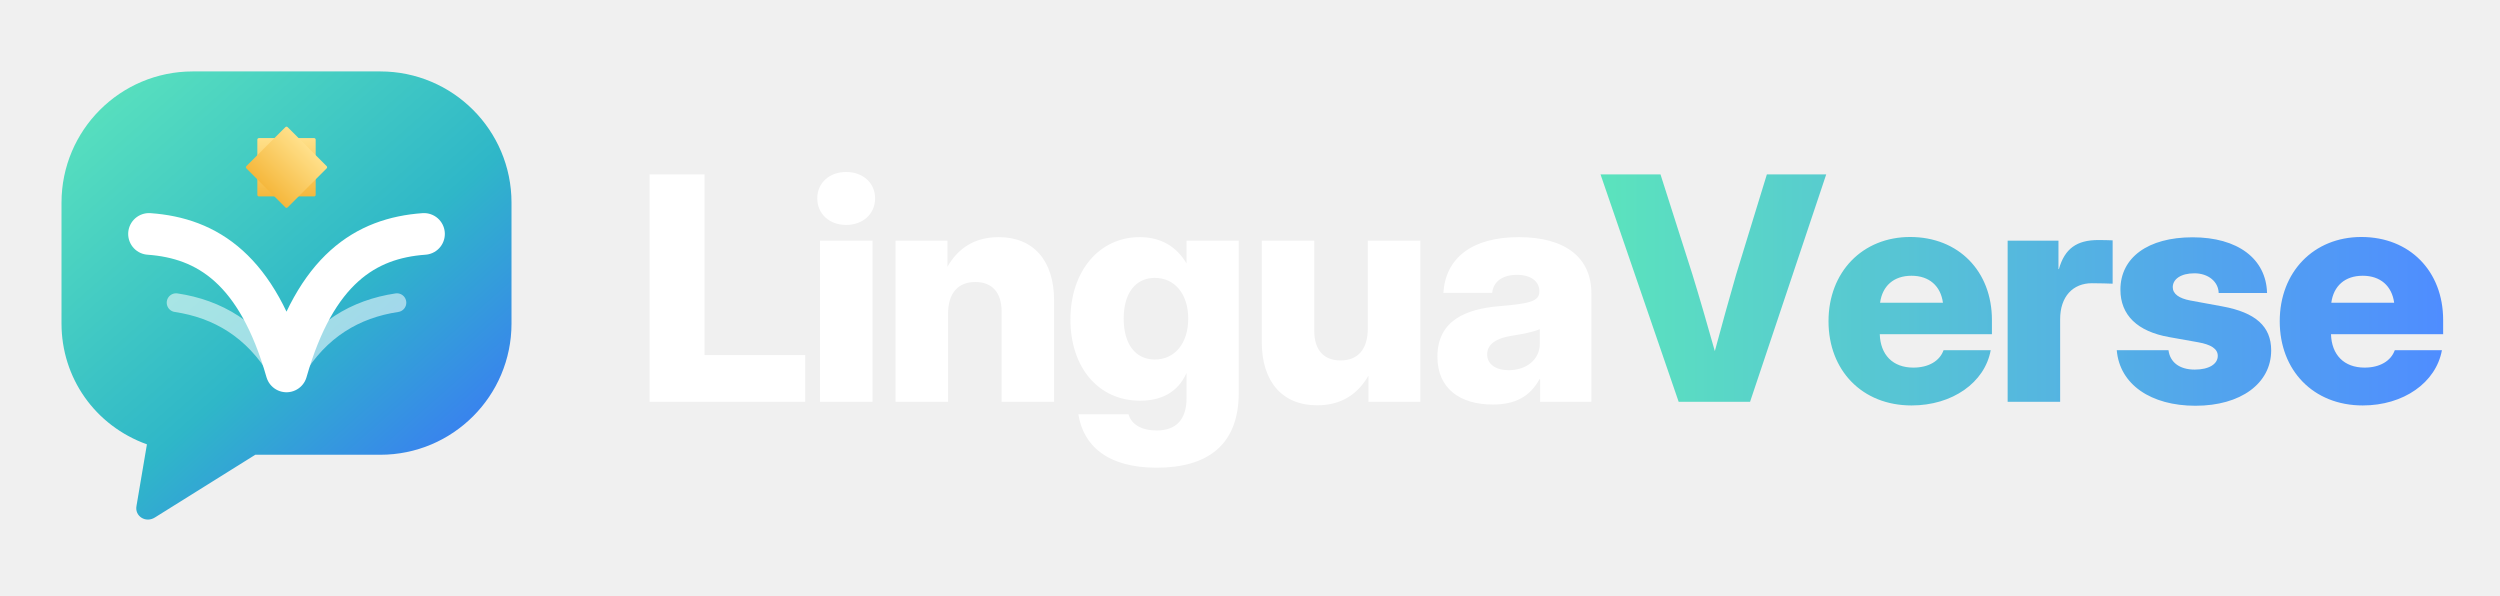
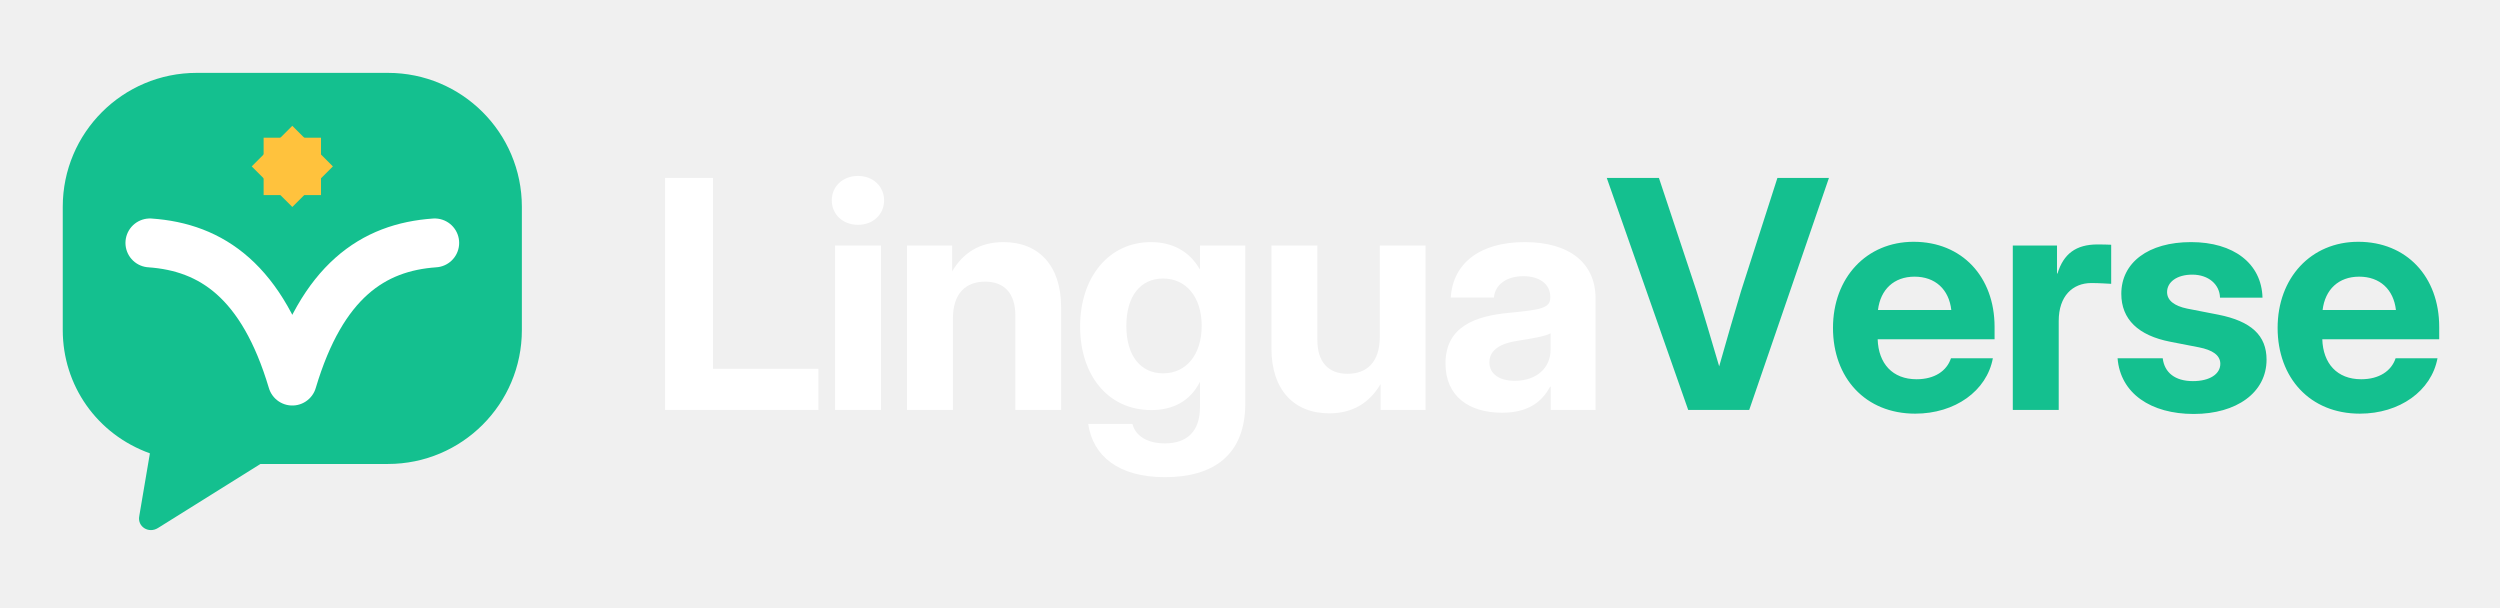
- <svg xmlns="http://www.w3.org/2000/svg" viewBox="0 0 504 120">
-   <defs>
-     <linearGradient id="wv" x1="0" y1="0" x2="1" y2="0">
-       <stop offset="0" stop-color="#5BE3BD" />
-       <stop offset="1" stop-color="#4F8DFF" />
-     </linearGradient>
-   </defs>
+ <svg xmlns="http://www.w3.org/2000/svg" viewBox="0 0 494 120">
+   <defs />
  <g transform="translate(4 6) scale(.21)">
-     <defs>
-       <linearGradient id="mg" x1="70" y1="40" x2="450" y2="470" gradientUnits="userSpaceOnUse">
-         <stop offset="0" stop-color="#5BE3BD" />
-         <stop offset=".55" stop-color="#2FB7C8" />
-         <stop offset="1" stop-color="#3D6BFF" />
-       </linearGradient>
-       <linearGradient id="ms" x1="0" y1="0" x2="0" y2="1">
-         <stop offset="0" stop-color="#FFE08A" />
-         <stop offset="1" stop-color="#F5B83D" />
-       </linearGradient>
-     </defs>
-     <path fill="url(#mg)" d="M166 40H346A126 126 0 0 1 472 166V282A126 126 0 0 1 346 408H226L130 468C121 474 110 467 112 457L122 398C72 380 40 334 40 282V166A126 126 0 0 1 166 40Z" />
-     <path fill="none" stroke="#fff" stroke-width="40" stroke-linecap="round" stroke-linejoin="round" d="M124 196c56 4 104 34 132 132c28-98 76-128 132-132" />
-     <path fill="none" stroke="#fff" stroke-opacity=".55" stroke-width="18" stroke-linecap="round" d="M150 262c40 6 74 26 98 66M362 262c-40 6-74 26-98 66" />
-     <g transform="translate(256 132)" fill="url(#ms)">
-       <rect x="-28" y="-28" width="56" height="56" rx="1.5" />
-       <rect x="-28" y="-28" width="56" height="56" rx="1.5" transform="rotate(45)" />
+     <path fill="#14C08F" d="M166 40H346A126 126 0 0 1 472 166V282A126 126 0 0 1 346 408H226L130 468C121 474 110 467 112 457L122 398C72 380 40 334 40 282V166A126 126 0 0 1 166 40Z" />
+     <path fill="none" stroke="#fff" stroke-width="46" stroke-linecap="round" stroke-linejoin="round" d="M122 200C180 204 228 236 256 330C284 236 332 204 390 200" />
+     <g transform="translate(256 128)" fill="#FFC23D">
+       <rect x="-27" y="-27" width="54" height="54" />
+       <rect x="-27" y="-27" width="54" height="54" transform="rotate(45)" />
    </g>
  </g>
  <g transform="translate(128 18) scale(0.42)">
-     <path fill="#fff" d="M7.031 150.0H81.738V127.588H33.398V40.869H7.031Z M88.846 150.0H114.041V72.656H88.846ZM101.37 65.112C109.5 65.112 115.286 59.766 115.286 52.368C115.286 44.971 109.5 39.697 101.37 39.697C93.313 39.697 87.527 44.971 87.527 52.368C87.527 59.766 93.313 65.112 101.37 65.112Z M150.299 107.959C150.299 97.412 155.426 92.505 163.409 92.505C171.393 92.505 176.007 97.485 176.007 106.641V150.0H201.202V101.367C201.202 82.324 191.388 70.972 174.615 70.972C162.97 70.972 155.133 76.318 150.006 85.181V72.656H125.104V150.0H150.299Z M250.424 181.641C274.594 181.641 289.828 170.947 289.828 145.752V72.656H264.779V83.496H264.706C259.872 75.366 252.328 70.972 242.294 70.972C222.665 70.972 209.042 87.524 209.042 110.522C209.042 133.228 222.226 149.487 242.514 149.487C252.621 149.487 260.604 145.459 264.706 136.304H264.779V148.242C264.779 158.496 259.799 163.77 250.424 163.77C243.173 163.77 238.266 160.84 236.947 156.006H212.851C215.194 170.874 226.62 181.641 250.424 181.641ZM249.545 129.712C240.316 129.712 234.604 122.388 234.604 110.083C234.604 97.852 240.316 90.527 249.545 90.527C259.066 90.527 265.585 98.218 265.585 110.083C265.585 122.021 259.066 129.712 249.545 129.712Z M327.478 151.685C339.123 151.685 346.96 146.338 352.087 137.476V150.0H376.989V72.656H351.794V114.697C351.794 125.244 346.667 130.151 338.684 130.151C330.7 130.151 326.086 125.171 326.086 116.016V72.656H300.891V121.289C300.891 140.332 310.705 151.685 327.478 151.685Z M411.709 151.318C422.622 151.318 429.58 147.51 434.194 139.16H434.487V150.0H459.097V97.925C459.097 80.859 446.719 70.972 424.233 70.972C401.821 70.972 389.15 80.933 388.052 97.705H411.489C412.002 92.432 416.323 89.062 423.354 89.062C430.02 89.062 434.121 92.212 434.121 96.826V97.192C434.121 101.807 429.067 102.905 415.225 104.077C398.745 105.396 385.195 111.035 385.195 128.394C385.195 143.774 396.255 151.318 411.709 151.318ZM419.399 134.839C413.247 134.839 409.072 131.982 409.072 127.222C409.072 122.168 413.906 119.385 420.645 118.359C426.87 117.334 431.631 116.382 434.341 115.137V122.168C434.341 129.785 427.822 134.839 419.399 134.839Z" />
-     <path fill="url(#wv)" d="M500.994 150.0H535.271L571.819 40.869H543.328L528.606 88.843C525.237 100.488 521.868 112.72 518.353 125.684C514.69 112.72 511.175 100.488 507.586 88.843L492.278 40.869H463.494Z M612.765 151.758C632.32 151.758 647.921 140.845 650.777 125.244H628.146C626.314 130.371 621.041 133.594 613.644 133.594C603.683 133.594 597.823 127.368 597.53 117.554H651.363V110.742C651.363 87.305 635.323 70.898 612.105 70.898C589.181 70.898 572.921 87.744 572.921 111.328C572.921 134.912 589.034 151.758 612.765 151.758ZM597.677 102.466C598.775 94.336 604.269 89.502 612.765 89.502C621.188 89.502 626.754 94.336 627.853 102.466Z M658.91 150.0H684.105V110.376C684.105 99.39 690.331 93.091 699.34 93.091C703.002 93.091 707.47 93.237 709.301 93.311V72.51C707.25 72.437 705.126 72.363 702.416 72.363C692.089 72.363 686.303 76.465 683.52 86.279H683.3V72.656H658.91Z M749.074 151.904C770.754 151.904 785.402 141.211 785.402 125.317C785.402 113.818 777.932 107.153 762.038 104.224L746.511 101.367C741.164 100.342 738.161 98.218 738.161 94.995C738.161 91.187 741.97 88.33 748.562 88.33C755.227 88.33 760.061 92.358 760.207 97.778H783.425C782.985 81.299 769.289 71.045 747.683 71.045C726.149 71.045 713.039 80.859 713.039 96.167C713.039 108.398 721.169 116.235 736.403 118.945L750.393 121.436C756.545 122.534 759.768 124.585 759.768 127.954C759.768 131.836 755.666 134.546 748.708 134.546C741.311 134.546 736.843 130.957 736.11 125.244H711.281C712.673 141.724 727.688 151.904 749.074 151.904Z M829.351 151.758C848.906 151.758 864.507 140.845 867.363 125.244H844.731C842.9 130.371 837.627 133.594 830.229 133.594C820.269 133.594 814.409 127.368 814.116 117.554H867.949V110.742C867.949 87.305 851.909 70.898 828.691 70.898C805.767 70.898 789.507 87.744 789.507 111.328C789.507 134.912 805.62 151.758 829.351 151.758ZM814.263 102.466C815.361 94.336 820.854 89.502 829.351 89.502C837.773 89.502 843.34 94.336 844.438 102.466Z" />
+     <path fill="#fff" d="M8.13 150.0H80.273V130.664H30.688V40.869H8.13Z M88.113 150.0H109.72V72.656H88.113ZM98.88 62.915C105.984 62.915 111.185 58.008 111.185 51.416C111.185 44.824 105.984 39.917 98.88 39.917C91.775 39.917 86.575 44.824 86.575 51.416C86.575 58.008 91.775 62.915 98.88 62.915Z M143.561 107.007C143.561 94.995 149.786 89.648 158.722 89.648C167.73 89.648 172.931 95.142 172.931 105.542V150.0H194.464V101.587C194.464 82.031 183.844 71.045 167.364 71.045C156.231 71.045 148.395 76.025 143.194 84.814V72.656H121.954V150.0H143.561Z M243.319 181.641C265.731 181.641 281.112 171.533 281.112 146.997V72.656H259.799V83.862H259.726C254.818 75.293 246.762 71.045 236.728 71.045C216.952 71.045 203.402 87.524 203.402 110.742C203.402 133.813 216.659 150.073 236.874 150.073C246.981 150.073 255.111 145.972 259.726 136.89H259.799V148.755C259.799 159.888 253.866 165.747 243.319 165.747C235.263 165.747 229.55 162.451 228.012 156.592H207.211C209.408 171.606 221.347 181.641 243.319 181.641ZM242.44 132.788C231.967 132.788 225.155 124.658 225.155 110.449C225.155 96.24 231.967 88.184 242.44 88.184C253.354 88.184 260.604 96.973 260.604 110.449C260.604 123.999 253.354 132.788 242.44 132.788Z M320.593 151.611C331.726 151.611 339.562 146.631 344.763 137.842V150.0H365.93V72.656H344.396V115.649C344.396 127.661 338.171 133.008 329.235 133.008C320.227 133.008 315.026 127.515 315.026 117.114V72.656H293.42V121.069C293.42 140.625 304.113 151.611 320.593 151.611Z M401.895 151.318C413.76 151.318 420.425 146.631 424.526 139.087H424.819V150.0H445.913V97.559C445.913 81.006 433.755 71.045 412.588 71.045C391.348 71.045 378.75 81.152 377.798 97.119H398.086C398.599 91.187 403.872 87.085 411.929 87.085C419.839 87.085 424.6 91.04 424.6 96.753V97.266C424.6 102.246 419.619 102.905 405.483 104.297C389.37 105.762 375.308 110.742 375.308 128.174C375.308 143.628 386.44 151.318 401.895 151.318ZM407.9 136.304C400.649 136.304 395.962 133.081 395.962 127.588C395.962 121.436 401.821 118.579 409.219 117.48C416.177 116.382 422.256 115.356 424.746 113.965V121.729C424.746 130.078 418.301 136.304 407.9 136.304Z" />
+     <path fill="#14C08F" d="M489.495 150.0H518.206L555.706 40.869H531.463L514.397 93.97C511.248 104.37 507.879 116.089 504.07 129.492C500.115 116.089 496.673 104.37 493.377 93.97L475.726 40.869H451.189Z M596.285 151.758C615.035 151.758 629.977 141.064 632.833 125.684H613.131C611.153 131.689 605.367 135.571 596.944 135.571C585.592 135.571 579.0 128.174 578.634 116.748H633.639V110.962C633.639 87.378 618.331 70.898 595.553 70.898C573.36 70.898 557.613 87.817 557.613 111.401C557.613 134.912 572.848 151.758 596.285 151.758ZM578.78 102.979C579.952 93.311 586.324 87.305 595.992 87.305C605.733 87.305 612.179 93.311 613.277 102.979Z M642.211 150.0H663.817V108.105C663.817 96.46 670.336 90.308 679.198 90.308C682.86 90.308 686.889 90.601 688.5 90.674V72.29C686.742 72.217 684.618 72.144 682.128 72.144C671.947 72.144 666.088 76.538 663.231 85.84H663.012V72.656H642.211Z M727.321 151.904C747.536 151.904 761.599 141.797 761.599 126.343C761.599 114.99 754.421 108.252 738.82 105.176L724.172 102.319C718.239 101.074 714.797 98.511 714.797 94.556C714.797 89.941 719.265 86.353 726.662 86.353C734.279 86.353 739.553 90.967 739.699 97.192H759.694C759.255 81.079 746.071 71.045 726.076 71.045C705.935 71.045 693.264 80.713 693.264 95.361C693.264 107.373 701.247 114.99 716.262 117.92L729.812 120.557C736.11 121.802 739.846 124.219 739.846 128.32C739.846 133.081 734.938 136.45 726.955 136.45C718.532 136.45 713.552 132.422 712.746 125.684H691.506C692.824 142.31 707.253 151.904 727.321 151.904Z M805.474 151.758C824.224 151.758 839.165 141.064 842.021 125.684H822.319C820.342 131.689 814.556 135.571 806.133 135.571C794.78 135.571 788.188 128.174 787.822 116.748H842.827V110.962C842.827 87.378 827.52 70.898 804.741 70.898C782.549 70.898 766.802 87.817 766.802 111.401C766.802 134.912 782.036 151.758 805.474 151.758ZM787.969 102.979C789.141 93.311 795.513 87.305 805.181 87.305C814.922 87.305 821.367 93.311 822.466 102.979Z" />
  </g>
</svg>
